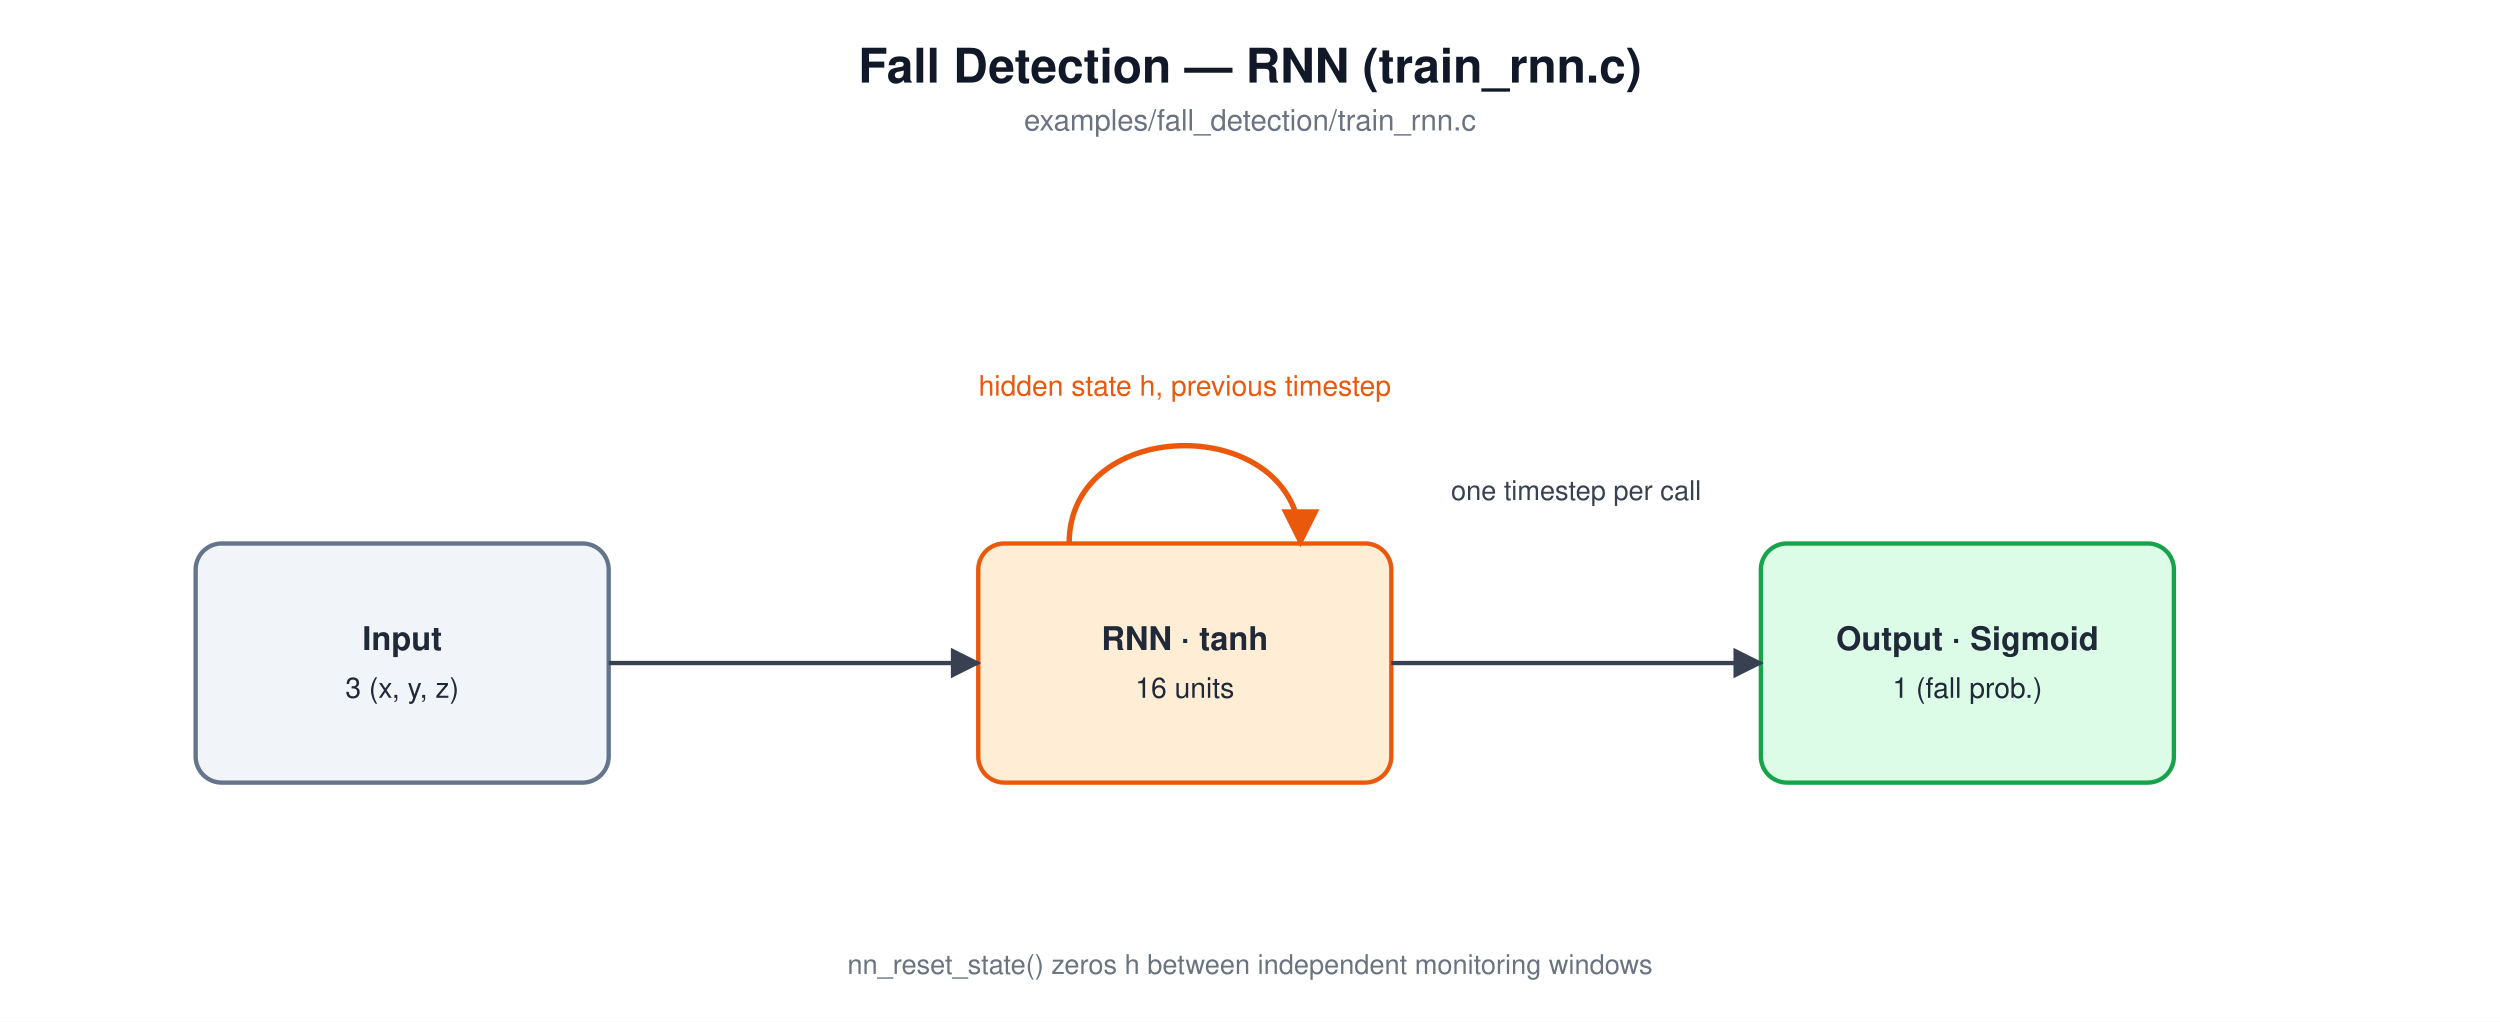
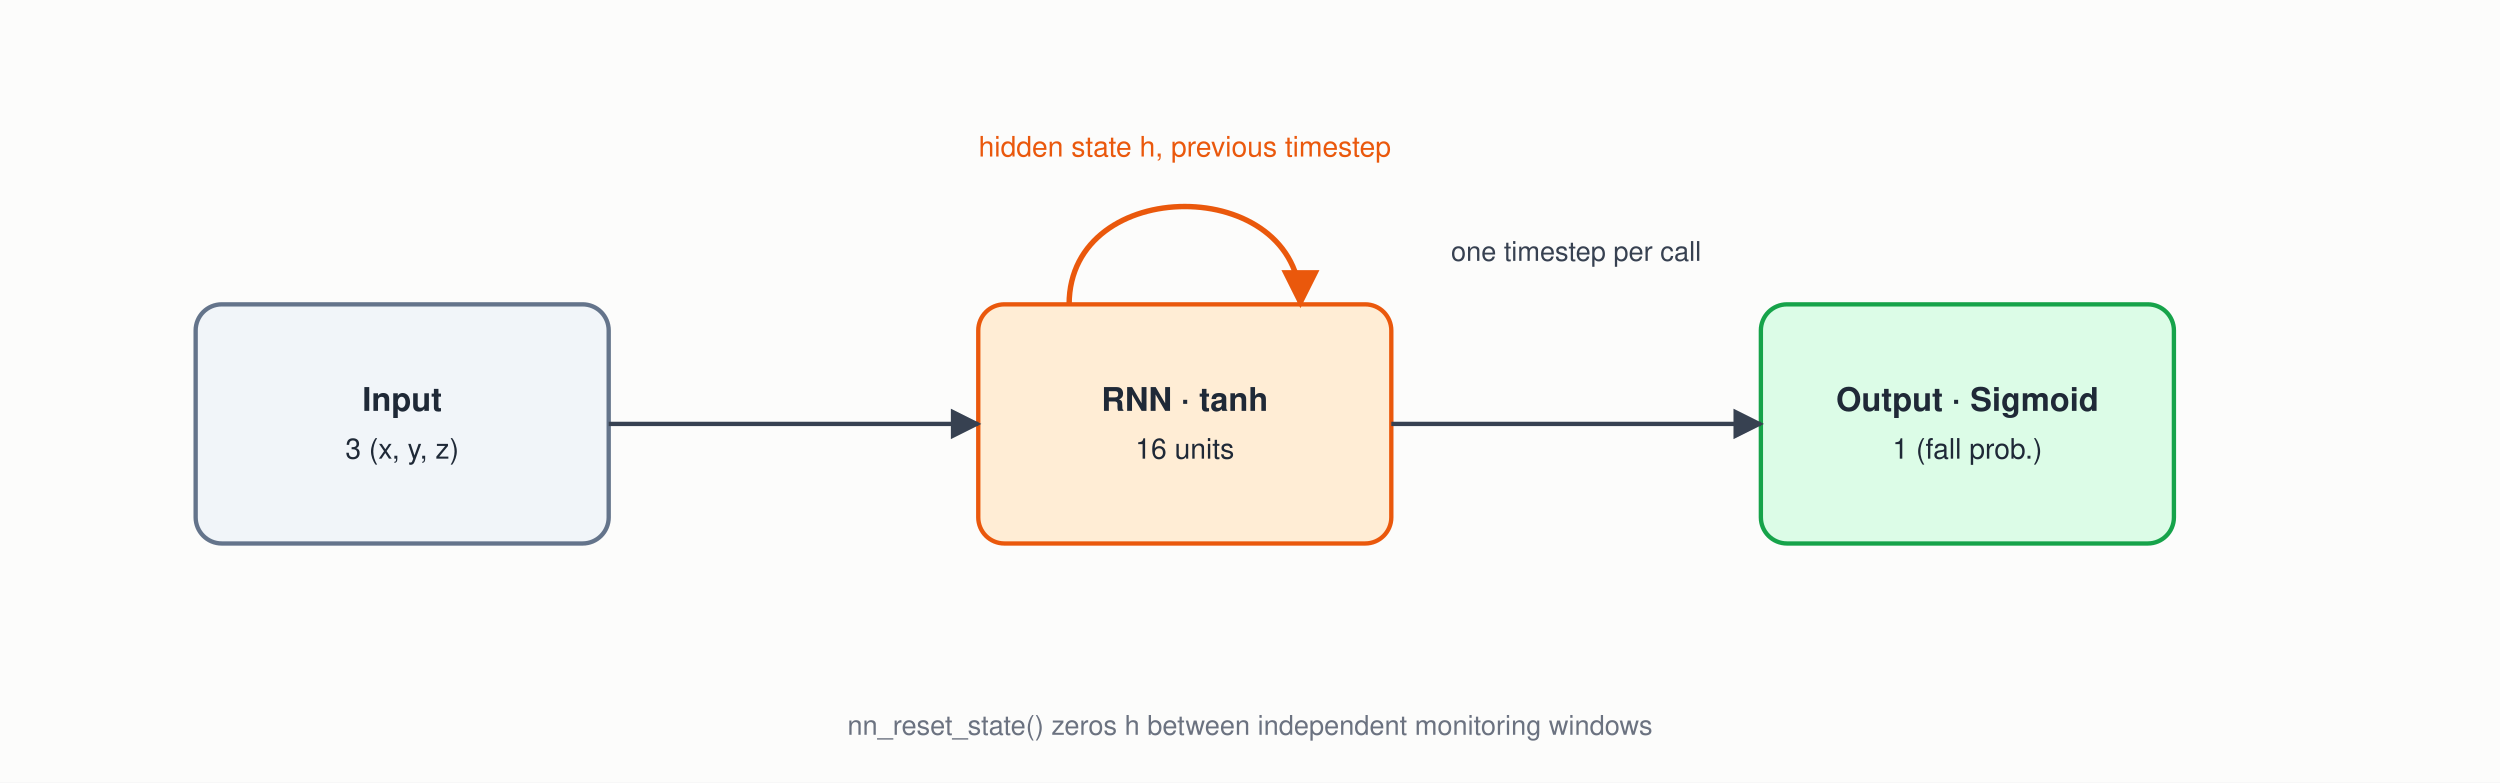
- <svg xmlns="http://www.w3.org/2000/svg" viewBox="0 0 1150 470" width="1150" height="470">
+ <svg xmlns="http://www.w3.org/2000/svg" viewBox="0 110 1150 360" width="1150" height="360">
  <defs>
    <marker id="arrow" viewBox="0 0 10 10" refX="9" refY="5" markerWidth="7" markerHeight="7" orient="auto-start-reverse">
      <path d="M0,0 L10,5 L0,10 z" fill="#374151" />
    </marker>
    <marker id="arrow-orange" viewBox="0 0 10 10" refX="9" refY="5" markerWidth="7" markerHeight="7" orient="auto-start-reverse">
      <path d="M0,0 L10,5 L0,10 z" fill="#ea580c" />
    </marker>
    <marker id="arrow-pink" viewBox="0 0 10 10" refX="9" refY="5" markerWidth="7" markerHeight="7" orient="auto-start-reverse">
      <path d="M0,0 L10,5 L0,10 z" fill="#db2777" />
    </marker>
    <marker id="arrow-indigo" viewBox="0 0 10 10" refX="9" refY="5" markerWidth="7" markerHeight="7" orient="auto-start-reverse">
      <path d="M0,0 L10,5 L0,10 z" fill="#4f46e5" />
    </marker>
  </defs>
-   <rect x="0" y="0" width="1150" height="470" fill="#ffffff" />
-   <text x="575.0" y="38" text-anchor="middle" font-family="'Segoe UI', Helvetica, Arial, sans-serif" font-size="22" font-weight="700" fill="#111827">Fall Detection — RNN (train_rnn.c)</text>
-   <text x="575.0" y="60" text-anchor="middle" font-family="'Segoe UI', Helvetica, Arial, sans-serif" font-size="13.5" fill="#6b7280">examples/fall_detection/train_rnn.c</text>
+   <rect x="0" y="0" width="1150" height="470" fill="#fcfcfb" />
  <rect x="90" y="250" width="190" height="110" rx="12" fill="#f1f5f9" stroke="#64748b" stroke-width="2" />
  <text x="185.0" y="299.0" text-anchor="middle" font-family="'Segoe UI', Helvetica, Arial, sans-serif" font-size="15" font-weight="600" fill="#1f2937">Input</text>
  <text x="185.0" y="321.0" text-anchor="middle" font-family="'Segoe UI', Helvetica, Arial, sans-serif" font-size="13" fill="#1f2937">3 (x, y, z)</text>
  <rect x="450" y="250" width="190" height="110" rx="12" fill="#ffedd5" stroke="#ea580c" stroke-width="2" />
  <text x="545.0" y="299.0" text-anchor="middle" font-family="'Segoe UI', Helvetica, Arial, sans-serif" font-size="15" font-weight="600" fill="#1f2937">RNN · tanh</text>
  <text x="545.0" y="321.0" text-anchor="middle" font-family="'Segoe UI', Helvetica, Arial, sans-serif" font-size="13" fill="#1f2937">16 units</text>
  <rect x="810" y="250" width="190" height="110" rx="12" fill="#dcfce7" stroke="#16a34a" stroke-width="2" />
  <text x="905.0" y="299.0" text-anchor="middle" font-family="'Segoe UI', Helvetica, Arial, sans-serif" font-size="15" font-weight="600" fill="#1f2937">Output · Sigmoid</text>
  <text x="905.0" y="321.0" text-anchor="middle" font-family="'Segoe UI', Helvetica, Arial, sans-serif" font-size="13" fill="#1f2937">1 (fall prob.)</text>
  <line x1="280" y1="305.0" x2="450" y2="305.0" stroke="#374151" stroke-width="2" marker-end="url(#arrow)" />
  <line x1="640" y1="305.0" x2="810" y2="305.0" stroke="#374151" stroke-width="2" marker-end="url(#arrow)" />
  <text x="725.0" y="230" text-anchor="middle" font-family="'Segoe UI', Helvetica, Arial, sans-serif" font-size="12.5" fill="#374151">one timestep per call</text>
  <path d="M 491.8 250 C 491.8 190, 598.2 190, 598.2 250" fill="none" stroke="#ea580c" stroke-width="2.5" marker-end="url(#arrow-orange)" />
  <text x="545.0" y="182" text-anchor="middle" font-family="'Segoe UI', Helvetica, Arial, sans-serif" font-size="13" fill="#ea580c">hidden state h, previous timestep</text>
  <text x="575.0" y="448" text-anchor="middle" font-family="'Segoe UI', Helvetica, Arial, sans-serif" font-size="12.5" fill="#6b7280">nn_reset_state() zeros h between independent monitoring windows</text>
</svg>
